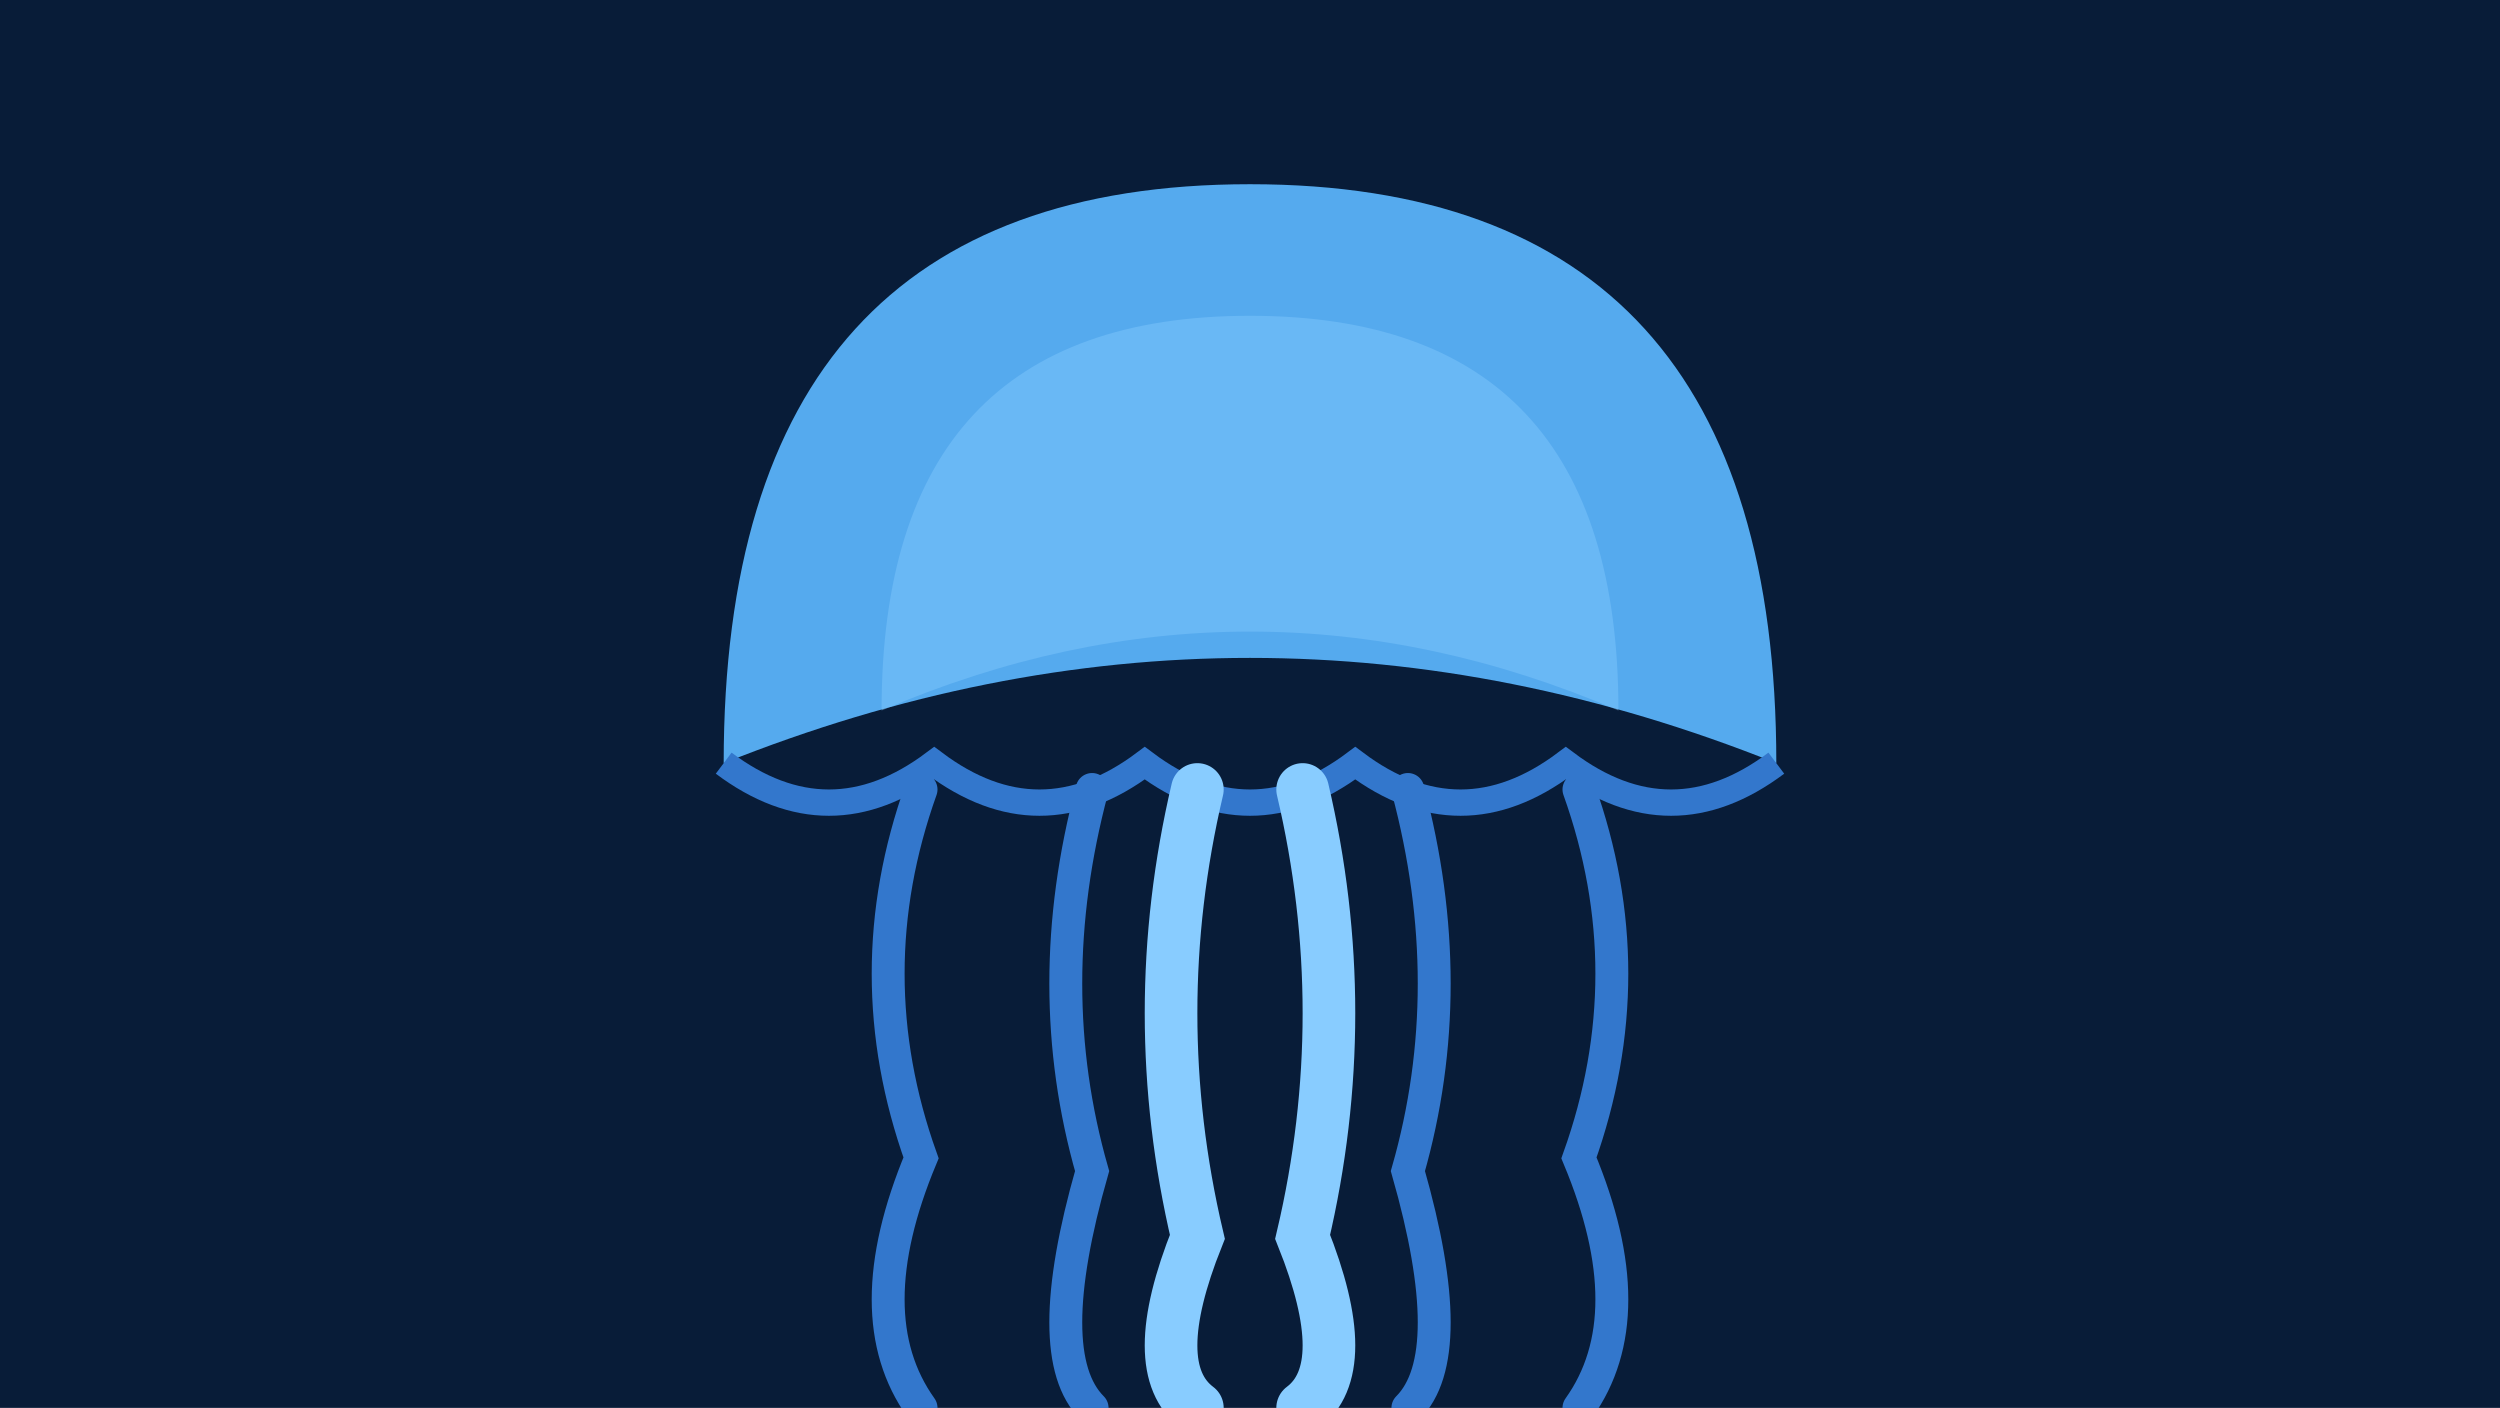
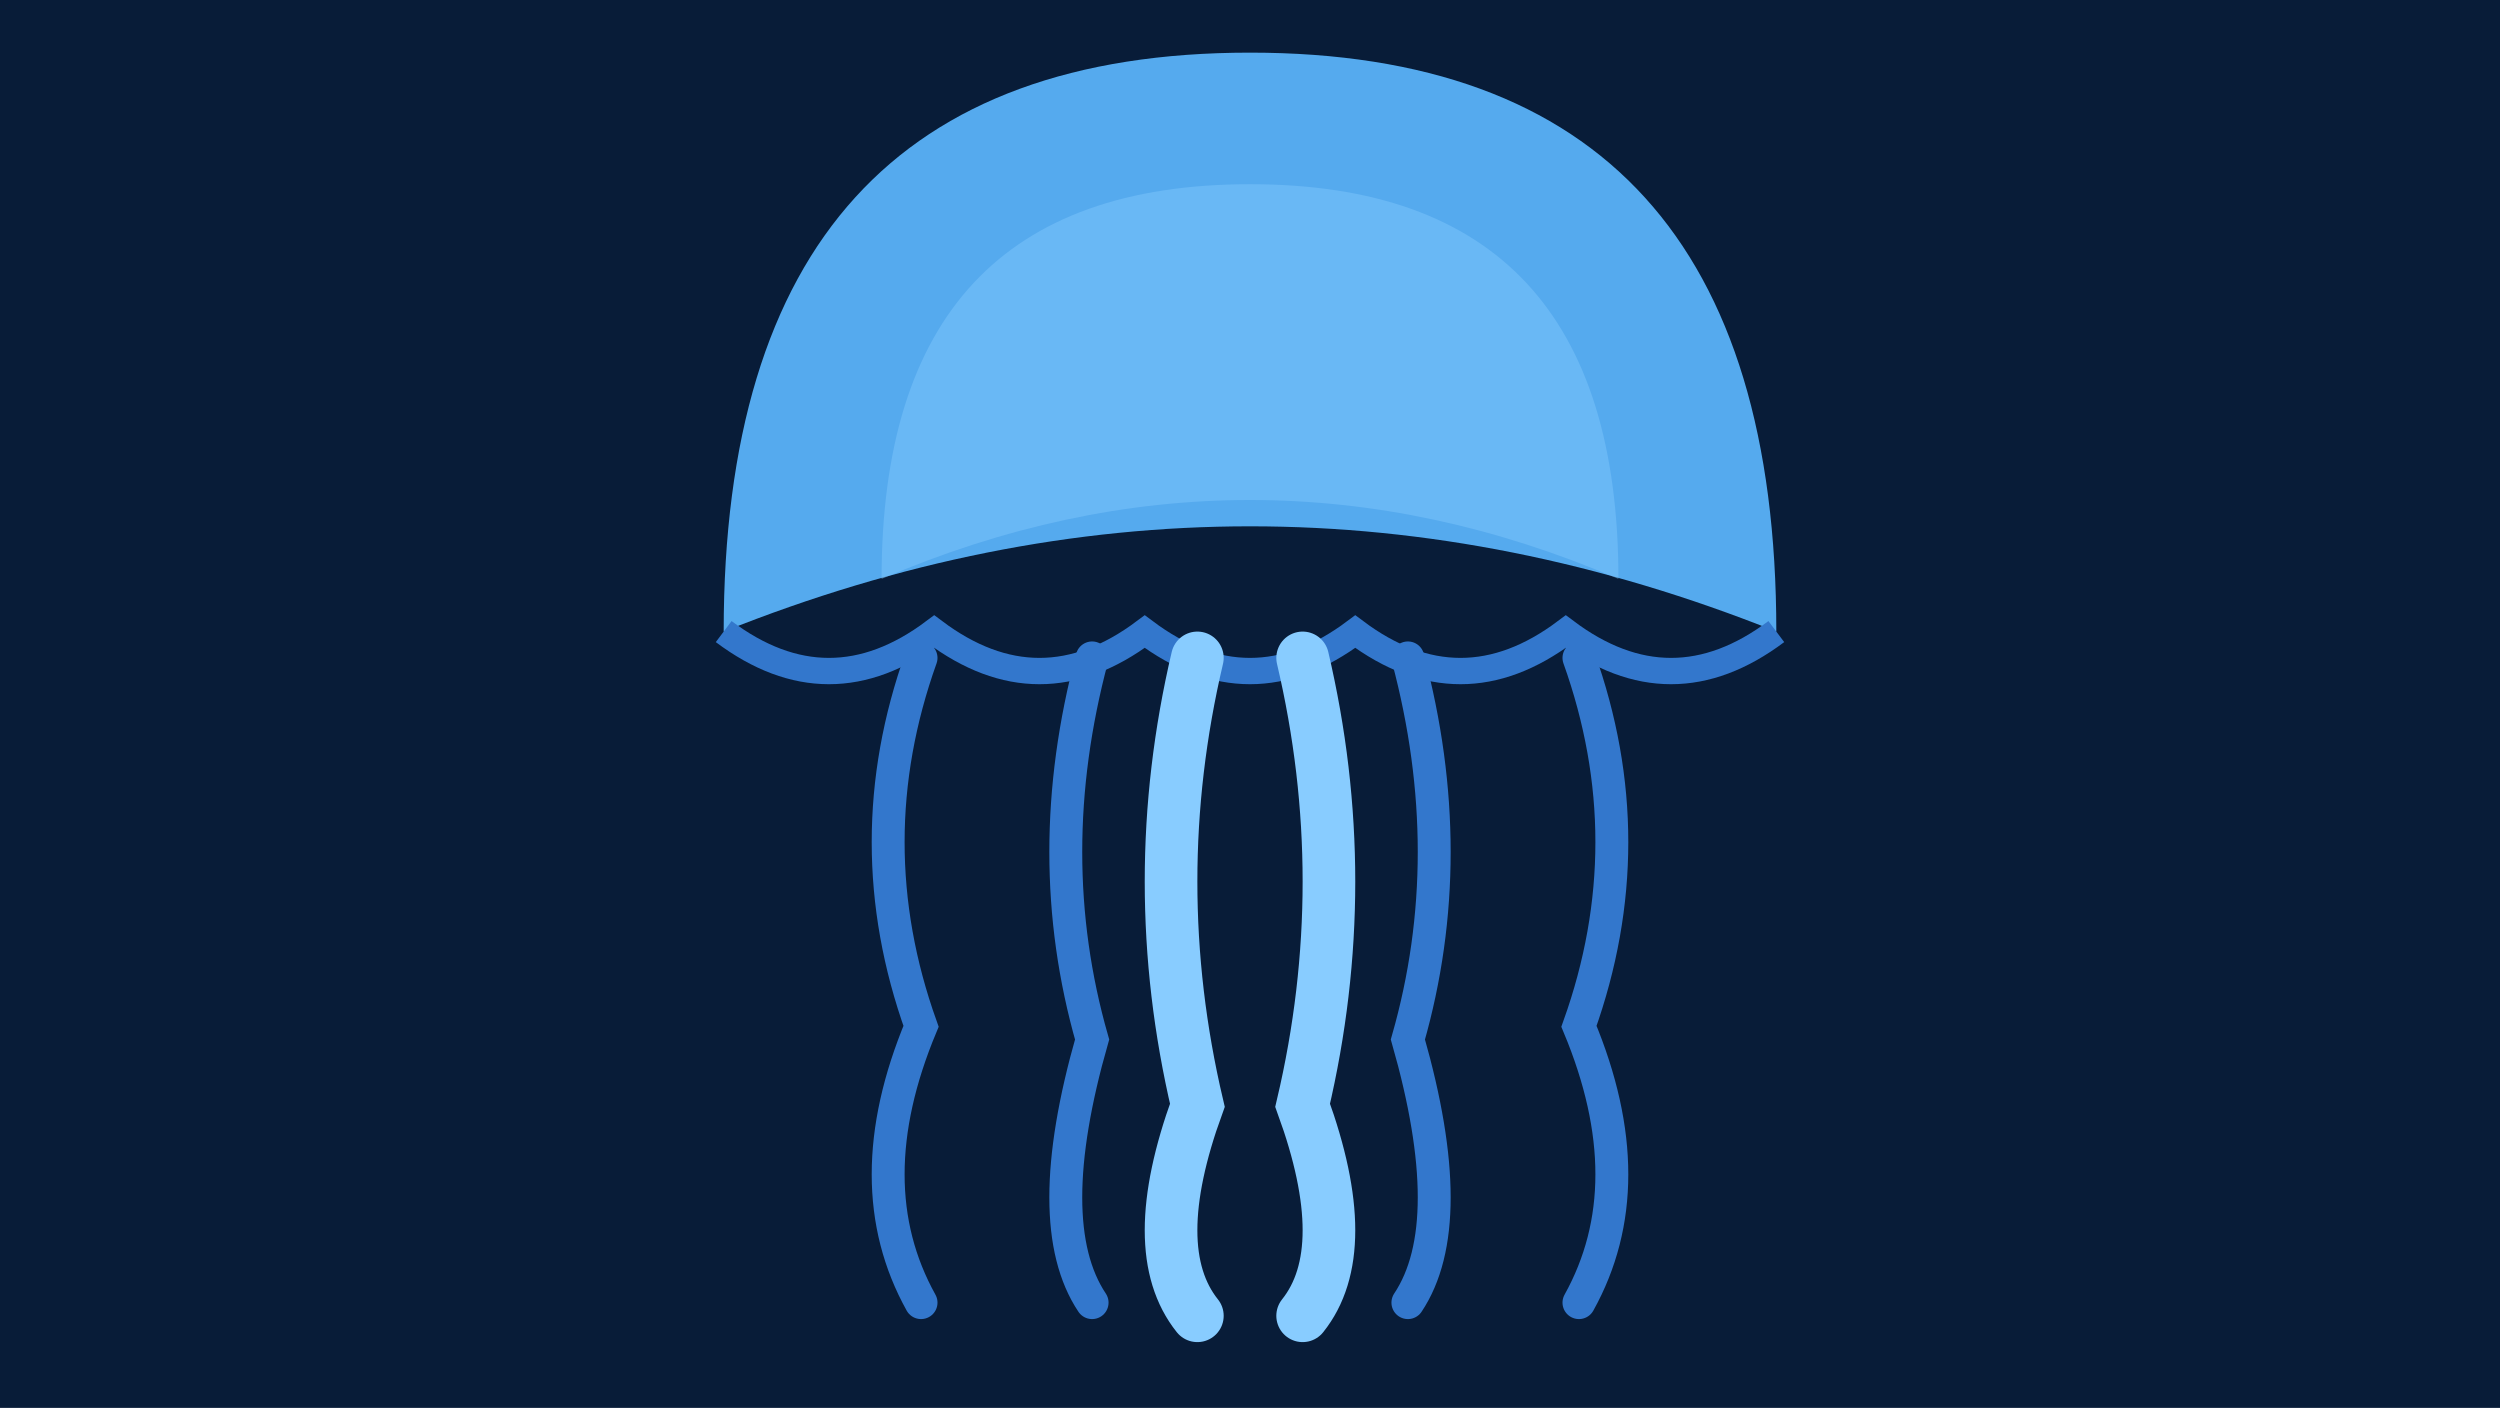
<svg xmlns="http://www.w3.org/2000/svg" viewBox="0 0 190 107">
  <rect width="190" height="107" fill="#081c38" />
-   <path d="M55,58 Q55,14 95,14 Q135,14 135,58 Q115,50 95,50 Q75,50 55,58 Z" fill="#55aaee" />
-   <path d="M67,54 Q67,24 95,24 Q123,24 123,54 Q109,48 95,48 Q81,48 67,54 Z" fill="#88ccff" opacity="0.4" />
-   <path d="M55,58 Q63,64 71,58 Q79,64 87,58 Q95,64 103,58 Q111,64 119,58 Q127,64 135,58" stroke="#3377cc" stroke-width="2" fill="none" />
-   <path d="M70,60 Q65,74 70,88 Q65,100 70,107" stroke="#3377cc" stroke-width="2.5" fill="none" stroke-linecap="round" />
-   <path d="M83,60 Q79,75 83,89 Q79,103 83,107" stroke="#3377cc" stroke-width="2.5" fill="none" stroke-linecap="round" />
-   <path d="M107,60 Q111,75 107,89 Q111,103 107,107" stroke="#3377cc" stroke-width="2.5" fill="none" stroke-linecap="round" />
-   <path d="M120,60 Q125,74 120,88 Q125,100 120,107" stroke="#3377cc" stroke-width="2.5" fill="none" stroke-linecap="round" />
-   <path d="M91,60 Q87,77 91,94 Q87,104 91,107" stroke="#88ccff" stroke-width="4" fill="none" stroke-linecap="round" />
-   <path d="M99,60 Q103,77 99,94 Q103,104 99,107" stroke="#88ccff" stroke-width="4" fill="none" stroke-linecap="round" />
+   <path d="M55,48 Q55,4 95,4 Q135,4 135,48 Q115,40 95,40 Q75,40 55,48 Z" fill="#55aaee" />
+   <path d="M67,44 Q67,14 95,14 Q123,14 123,44 Q109,38 95,38 Q81,38 67,44 Z" fill="#88ccff" opacity="0.4" />
+   <path d="M55,48 Q63,54 71,48 Q79,54 87,48 Q95,54 103,48 Q111,54 119,48 Q127,54 135,48" stroke="#3377cc" stroke-width="2" fill="none" />
+   <path d="M70,50 Q65,64 70,78 Q65,90 70,99" stroke="#3377cc" stroke-width="2.5" fill="none" stroke-linecap="round" />
+   <path d="M83,50 Q79,65 83,79 Q79,93 83,99" stroke="#3377cc" stroke-width="2.5" fill="none" stroke-linecap="round" />
+   <path d="M107,50 Q111,65 107,79 Q111,93 107,99" stroke="#3377cc" stroke-width="2.5" fill="none" stroke-linecap="round" />
+   <path d="M120,50 Q125,64 120,78 Q125,90 120,99" stroke="#3377cc" stroke-width="2.5" fill="none" stroke-linecap="round" />
+   <path d="M91,50 Q87,67 91,84 Q87,95 91,100" stroke="#88ccff" stroke-width="4" fill="none" stroke-linecap="round" />
+   <path d="M99,50 Q103,67 99,84 Q103,95 99,100" stroke="#88ccff" stroke-width="4" fill="none" stroke-linecap="round" />
</svg>
